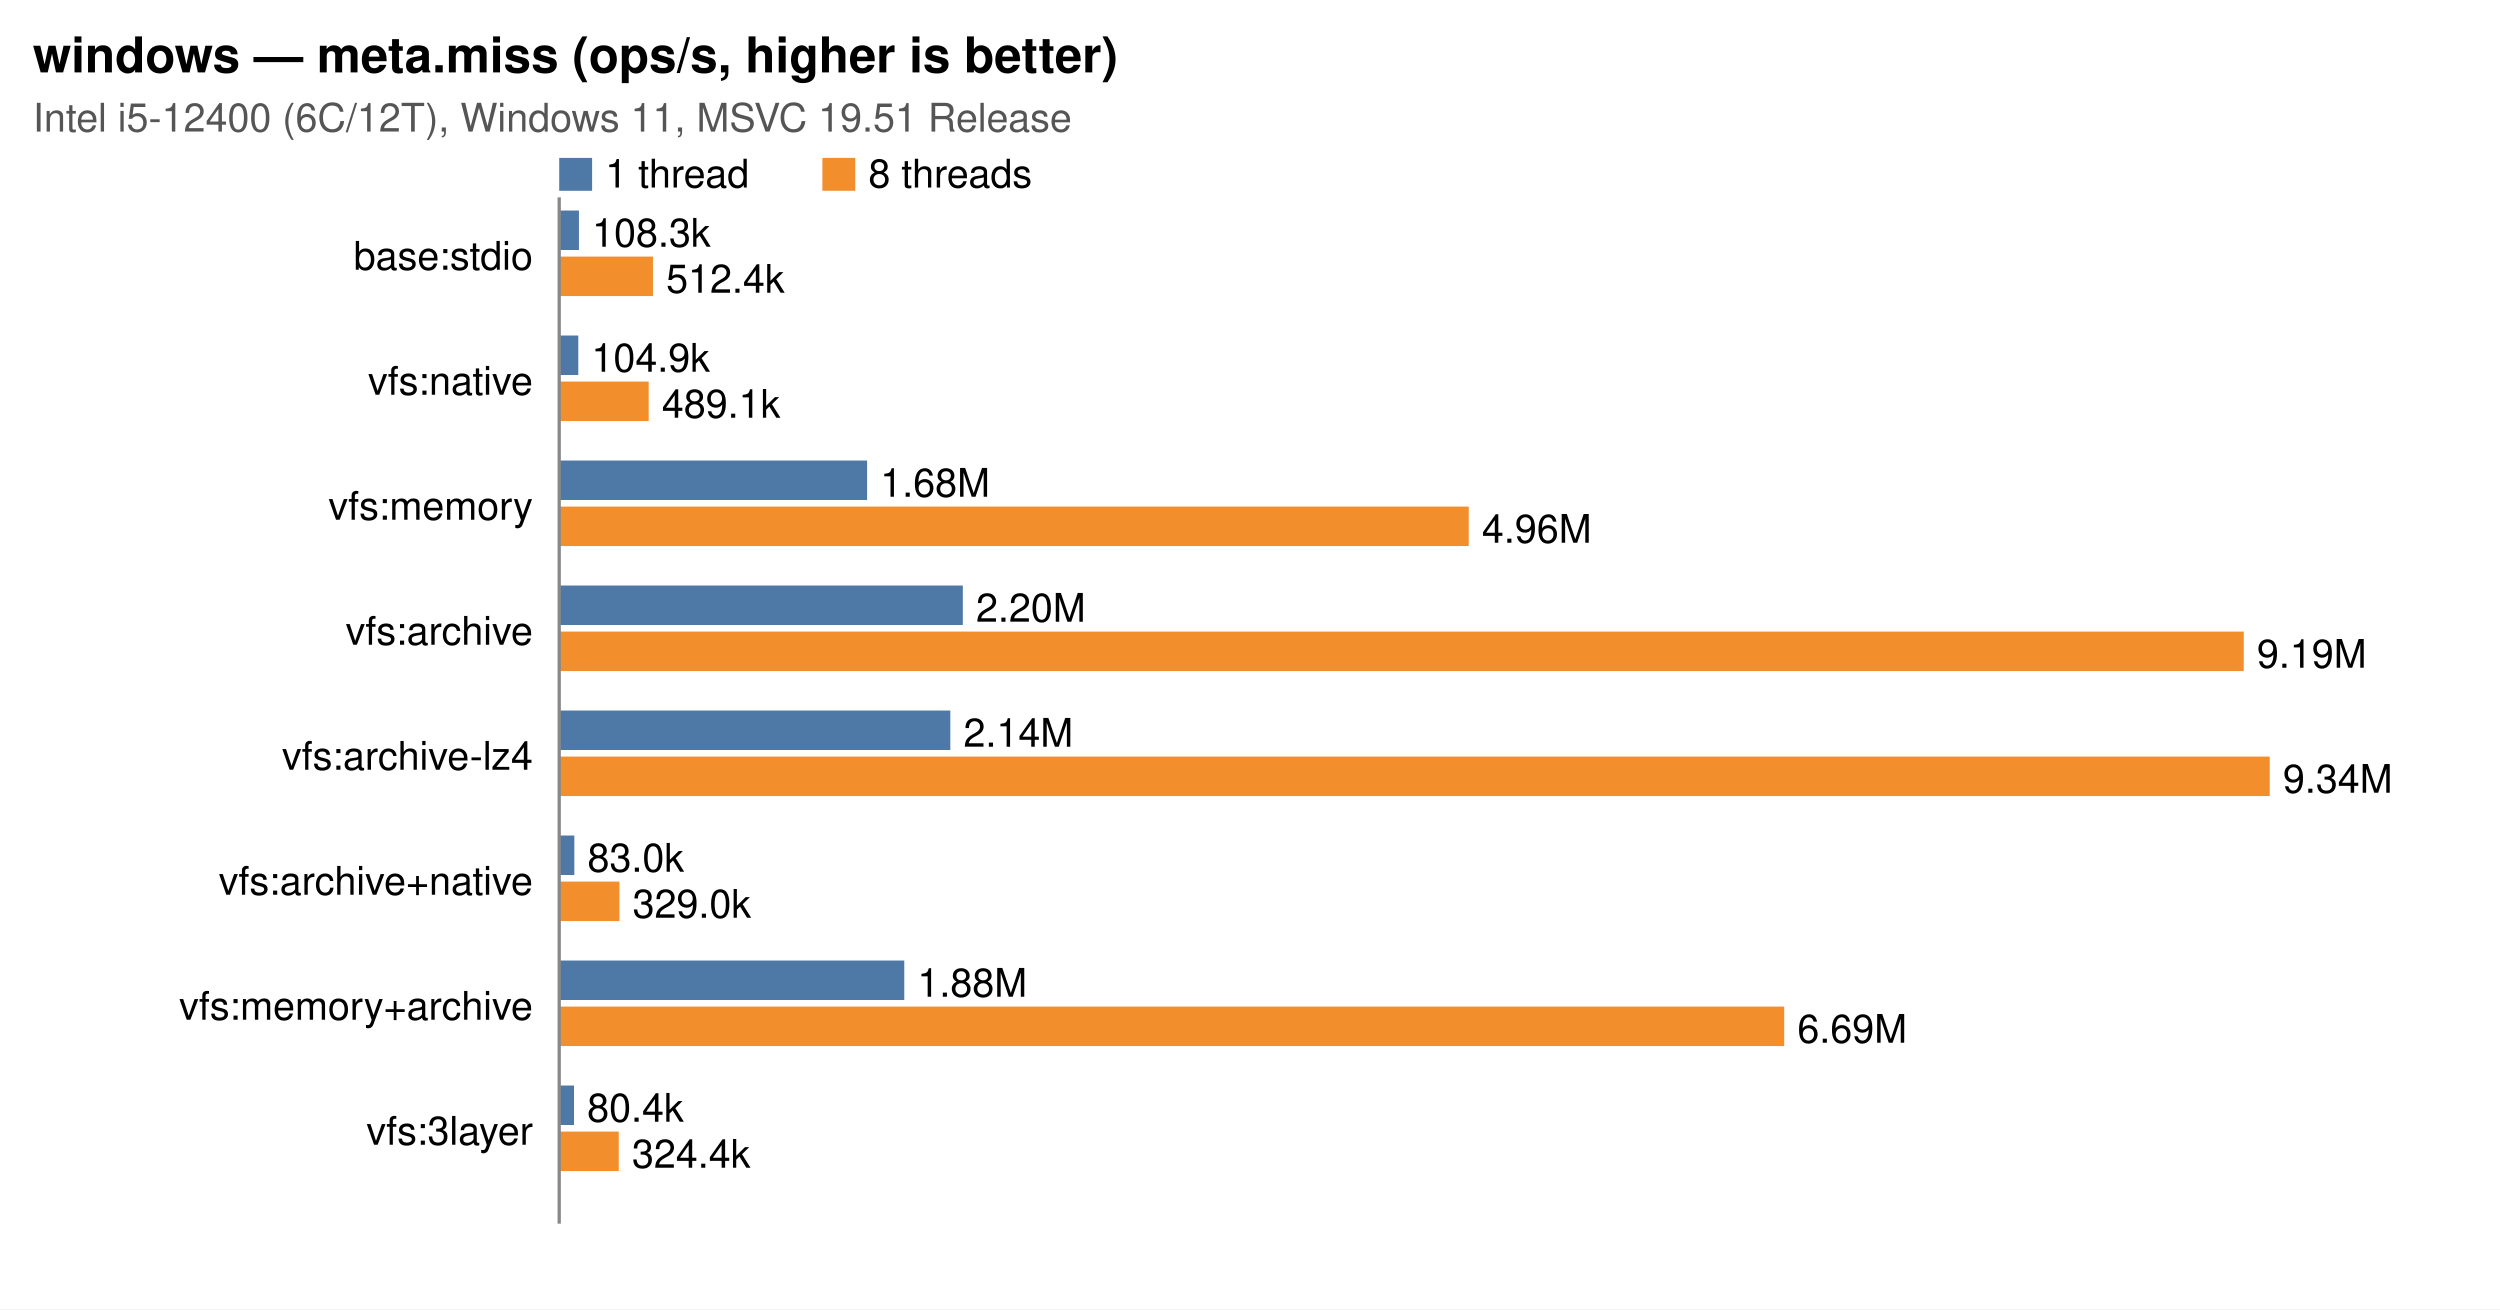
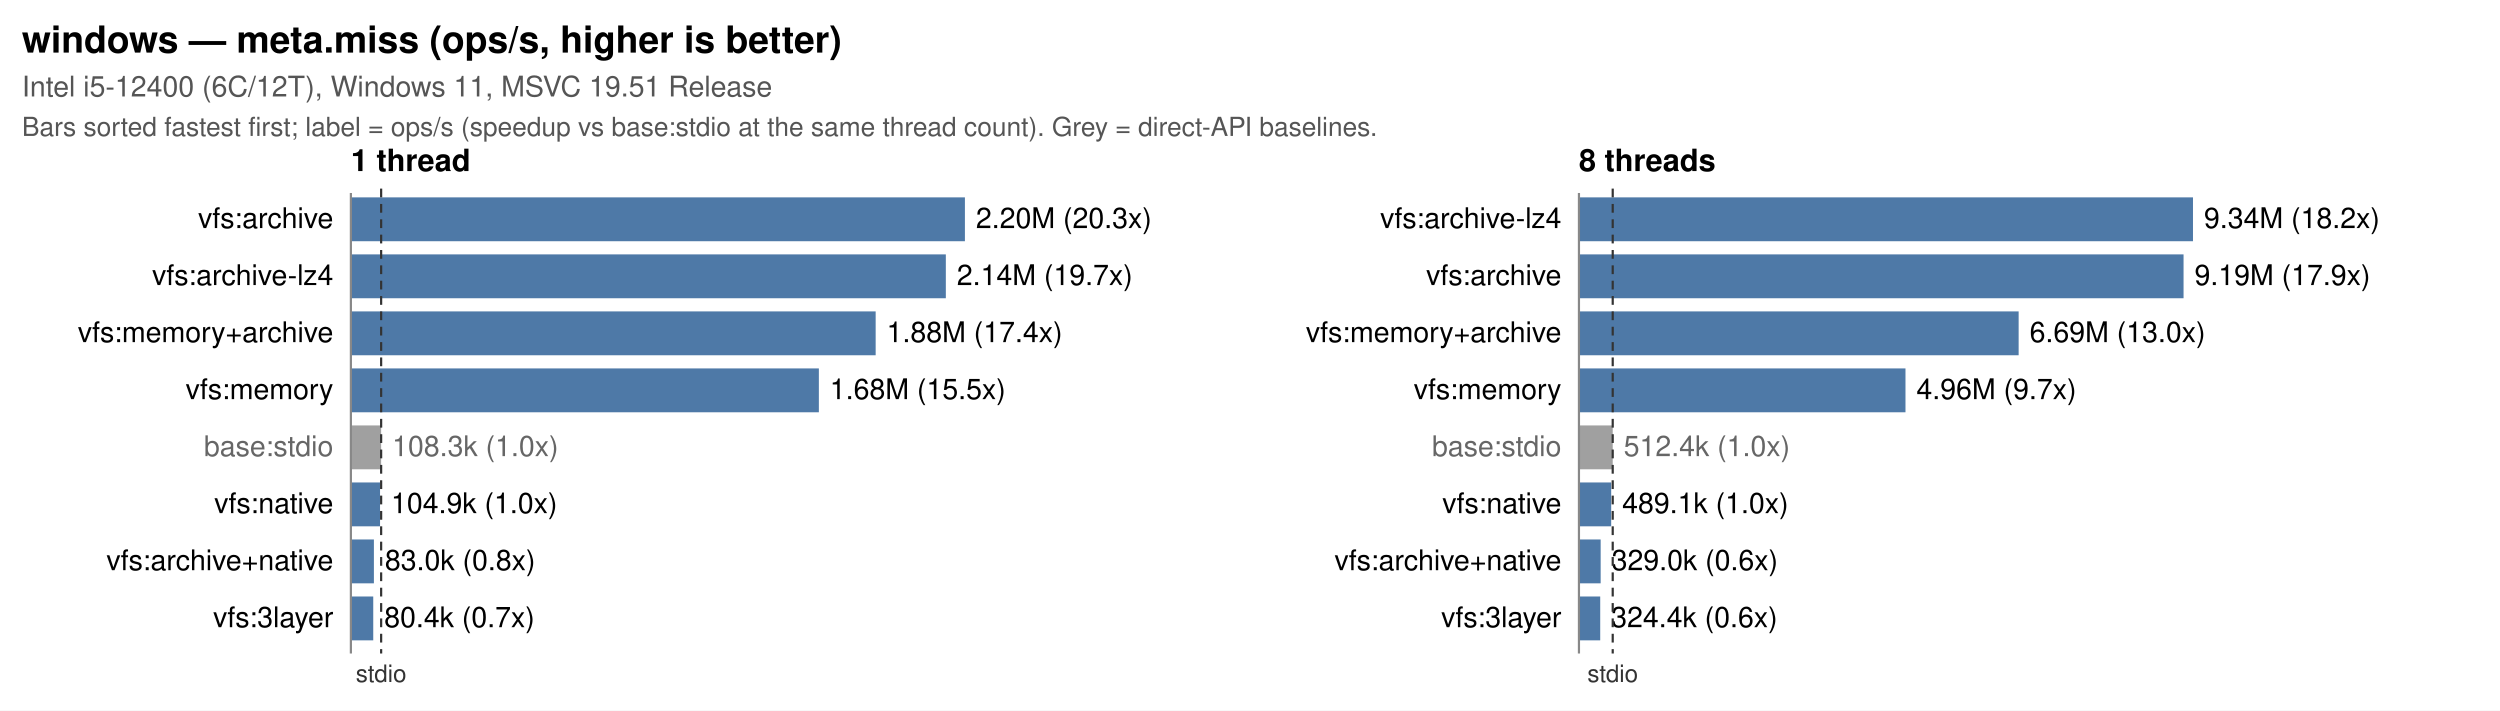
- <svg xmlns="http://www.w3.org/2000/svg" width="760" height="398" font-family="Segoe UI,Helvetica,Arial,sans-serif" font-size="12">
+ <svg xmlns="http://www.w3.org/2000/svg" width="1140" height="324" font-family="Segoe UI,Helvetica,Arial,sans-serif" font-size="13">
  <rect width="100%" height="100%" fill="white" />
-   <text x="10" y="22" font-size="15" font-weight="bold">windows — meta.miss (ops/s, higher is better)</text>
-   <text x="10" y="40" fill="#555">Intel i5-12400 (6C/12T), Windows 11, MSVC 19.51 Release</text>
-   <rect x="170" y="48" width="10" height="10" fill="#4e79a7" />
-   <text x="184" y="57">1 thread</text>
-   <rect x="250" y="48" width="10" height="10" fill="#f28e2b" />
-   <text x="264" y="57">8 threads</text>
-   <text x="162" y="82" text-anchor="end">base:stdio</text>
-   <rect x="170" y="64" width="6.0" height="12" fill="#4e79a7" />
-   <text x="180.0" y="75">108.3k</text>
-   <rect x="170" y="78" width="28.5" height="12" fill="#f28e2b" />
-   <text x="202.5" y="89">512.4k</text>
-   <text x="162" y="120" text-anchor="end">vfs:native</text>
-   <rect x="170" y="102" width="5.8" height="12" fill="#4e79a7" />
-   <text x="179.8" y="113">104.9k</text>
-   <rect x="170" y="116" width="27.2" height="12" fill="#f28e2b" />
-   <text x="201.2" y="127">489.1k</text>
-   <text x="162" y="158" text-anchor="end">vfs:memory</text>
-   <rect x="170" y="140" width="93.6" height="12" fill="#4e79a7" />
-   <text x="267.6" y="151">1.68M</text>
-   <rect x="170" y="154" width="276.5" height="12" fill="#f28e2b" />
-   <text x="450.5" y="165">4.96M</text>
-   <text x="162" y="196" text-anchor="end">vfs:archive</text>
-   <rect x="170" y="178" width="122.7" height="12" fill="#4e79a7" />
-   <text x="296.7" y="189">2.20M</text>
-   <rect x="170" y="192" width="512.1" height="12" fill="#f28e2b" />
-   <text x="686.1" y="203">9.19M</text>
-   <text x="162" y="234" text-anchor="end">vfs:archive-lz4</text>
-   <rect x="170" y="216" width="118.9" height="12" fill="#4e79a7" />
-   <text x="292.9" y="227">2.14M</text>
-   <rect x="170" y="230" width="520.0" height="12" fill="#f28e2b" />
-   <text x="694.0" y="241">9.34M</text>
-   <text x="162" y="272" text-anchor="end">vfs:archive+native</text>
-   <rect x="170" y="254" width="4.6" height="12" fill="#4e79a7" />
-   <text x="178.6" y="265">83.0k</text>
-   <rect x="170" y="268" width="18.3" height="12" fill="#f28e2b" />
-   <text x="192.3" y="279">329.0k</text>
-   <text x="162" y="310" text-anchor="end">vfs:memory+archive</text>
-   <rect x="170" y="292" width="104.9" height="12" fill="#4e79a7" />
-   <text x="278.9" y="303">1.88M</text>
-   <rect x="170" y="306" width="372.4" height="12" fill="#f28e2b" />
-   <text x="546.4" y="317">6.69M</text>
-   <text x="162" y="348" text-anchor="end">vfs:3layer</text>
-   <rect x="170" y="330" width="4.5" height="12" fill="#4e79a7" />
-   <text x="178.5" y="341">80.4k</text>
-   <rect x="170" y="344" width="18.1" height="12" fill="#f28e2b" />
-   <text x="192.1" y="355">324.4k</text>
-   <line x1="170" y1="60" x2="170" y2="372" stroke="#888" />
+   <text x="10" y="24" font-size="17" font-weight="bold">windows — meta.miss (ops/s, higher is better)</text>
+   <text x="10" y="44" fill="#555">Intel i5-12400 (6C/12T), Windows 11, MSVC 19.51 Release</text>
+   <text x="10" y="62" font-size="12" fill="#555">Bars sorted fastest first; label = ops/s (speedup vs base:stdio at the same thread count). Grey = direct-API baselines.</text>
+   <text x="160" y="78" font-size="14" font-weight="bold">1 thread</text>
+   <text x="152" y="104" text-anchor="end">vfs:archive</text>
+   <rect x="160" y="90" width="280.0" height="20" fill="#4e79a7" />
+   <text x="445.0" y="104">2.20M  (20.3x)</text>
+   <text x="152" y="130" text-anchor="end">vfs:archive-lz4</text>
+   <rect x="160" y="116" width="271.3" height="20" fill="#4e79a7" />
+   <text x="436.3" y="130">2.14M  (19.7x)</text>
+   <text x="152" y="156" text-anchor="end">vfs:memory+archive</text>
+   <rect x="160" y="142" width="239.3" height="20" fill="#4e79a7" />
+   <text x="404.3" y="156">1.88M  (17.4x)</text>
+   <text x="152" y="182" text-anchor="end">vfs:memory</text>
+   <rect x="160" y="168" width="213.4" height="20" fill="#4e79a7" />
+   <text x="378.4" y="182">1.68M  (15.5x)</text>
+   <text x="152" y="208" text-anchor="end" fill="#666">base:stdio</text>
+   <rect x="160" y="194" width="13.8" height="20" fill="#a0a0a0" />
+   <text x="178.8" y="208" fill="#666">108.3k  (1.0x)</text>
+   <text x="152" y="234" text-anchor="end">vfs:native</text>
+   <rect x="160" y="220" width="13.3" height="20" fill="#4e79a7" />
+   <text x="178.3" y="234">104.9k  (1.0x)</text>
+   <text x="152" y="260" text-anchor="end">vfs:archive+native</text>
+   <rect x="160" y="246" width="10.5" height="20" fill="#4e79a7" />
+   <text x="175.5" y="260">83.0k  (0.8x)</text>
+   <text x="152" y="286" text-anchor="end">vfs:3layer</text>
+   <rect x="160" y="272" width="10.2" height="20" fill="#4e79a7" />
+   <text x="175.2" y="286">80.4k  (0.7x)</text>
+   <line x1="160" y1="88" x2="160" y2="298" stroke="#888" />
+   <line x1="173.8" y1="86" x2="173.8" y2="298" stroke="#333" stroke-dasharray="4,3" />
+   <text x="173.8" y="311" font-size="11" fill="#333" text-anchor="middle">stdio</text>
+   <text x="720" y="78" font-size="14" font-weight="bold">8 threads</text>
+   <text x="712" y="104" text-anchor="end">vfs:archive-lz4</text>
+   <rect x="720" y="90" width="280.0" height="20" fill="#4e79a7" />
+   <text x="1005.0" y="104">9.34M  (18.2x)</text>
+   <text x="712" y="130" text-anchor="end">vfs:archive</text>
+   <rect x="720" y="116" width="275.7" height="20" fill="#4e79a7" />
+   <text x="1000.7" y="130">9.19M  (17.9x)</text>
+   <text x="712" y="156" text-anchor="end">vfs:memory+archive</text>
+   <rect x="720" y="142" width="200.5" height="20" fill="#4e79a7" />
+   <text x="925.5" y="156">6.69M  (13.0x)</text>
+   <text x="712" y="182" text-anchor="end">vfs:memory</text>
+   <rect x="720" y="168" width="148.9" height="20" fill="#4e79a7" />
+   <text x="873.9" y="182">4.96M  (9.7x)</text>
+   <text x="712" y="208" text-anchor="end" fill="#666">base:stdio</text>
+   <rect x="720" y="194" width="15.4" height="20" fill="#a0a0a0" />
+   <text x="740.4" y="208" fill="#666">512.4k  (1.0x)</text>
+   <text x="712" y="234" text-anchor="end">vfs:native</text>
+   <rect x="720" y="220" width="14.7" height="20" fill="#4e79a7" />
+   <text x="739.7" y="234">489.1k  (1.0x)</text>
+   <text x="712" y="260" text-anchor="end">vfs:archive+native</text>
+   <rect x="720" y="246" width="9.9" height="20" fill="#4e79a7" />
+   <text x="734.9" y="260">329.0k  (0.6x)</text>
+   <text x="712" y="286" text-anchor="end">vfs:3layer</text>
+   <rect x="720" y="272" width="9.7" height="20" fill="#4e79a7" />
+   <text x="734.7" y="286">324.4k  (0.6x)</text>
+   <line x1="720" y1="88" x2="720" y2="298" stroke="#888" />
+   <line x1="735.4" y1="86" x2="735.4" y2="298" stroke="#333" stroke-dasharray="4,3" />
+   <text x="735.4" y="311" font-size="11" fill="#333" text-anchor="middle">stdio</text>
</svg>
